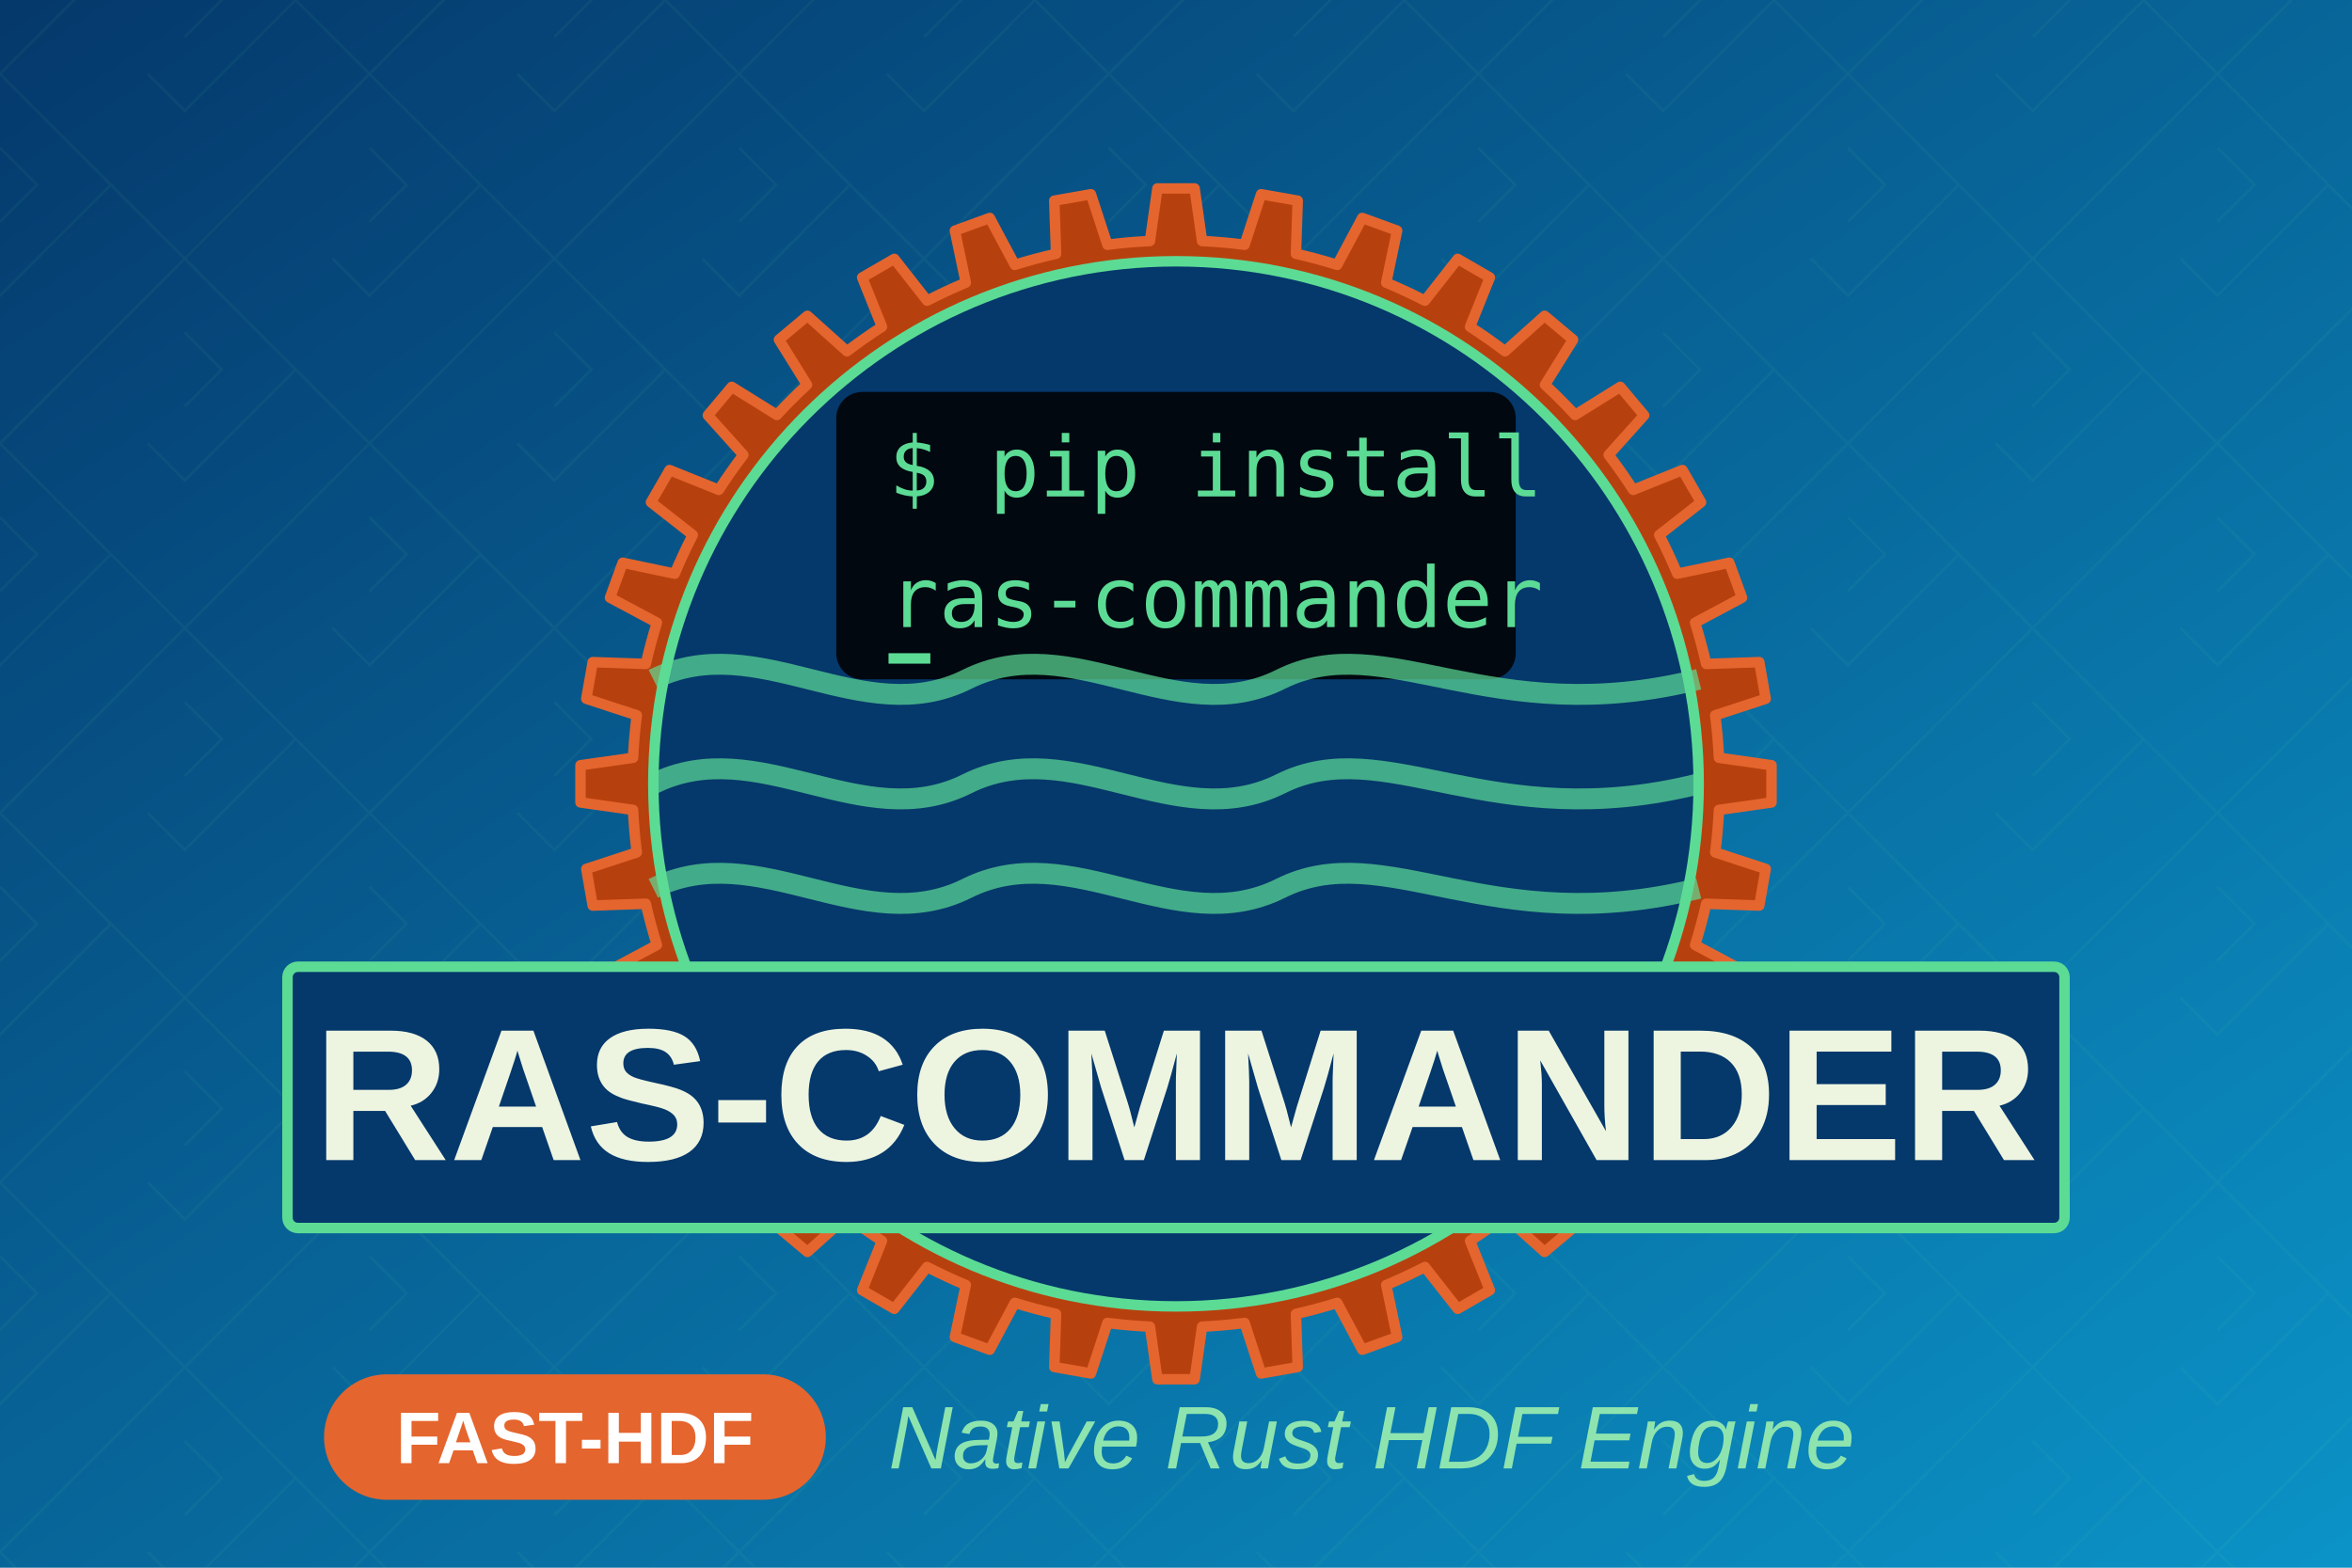
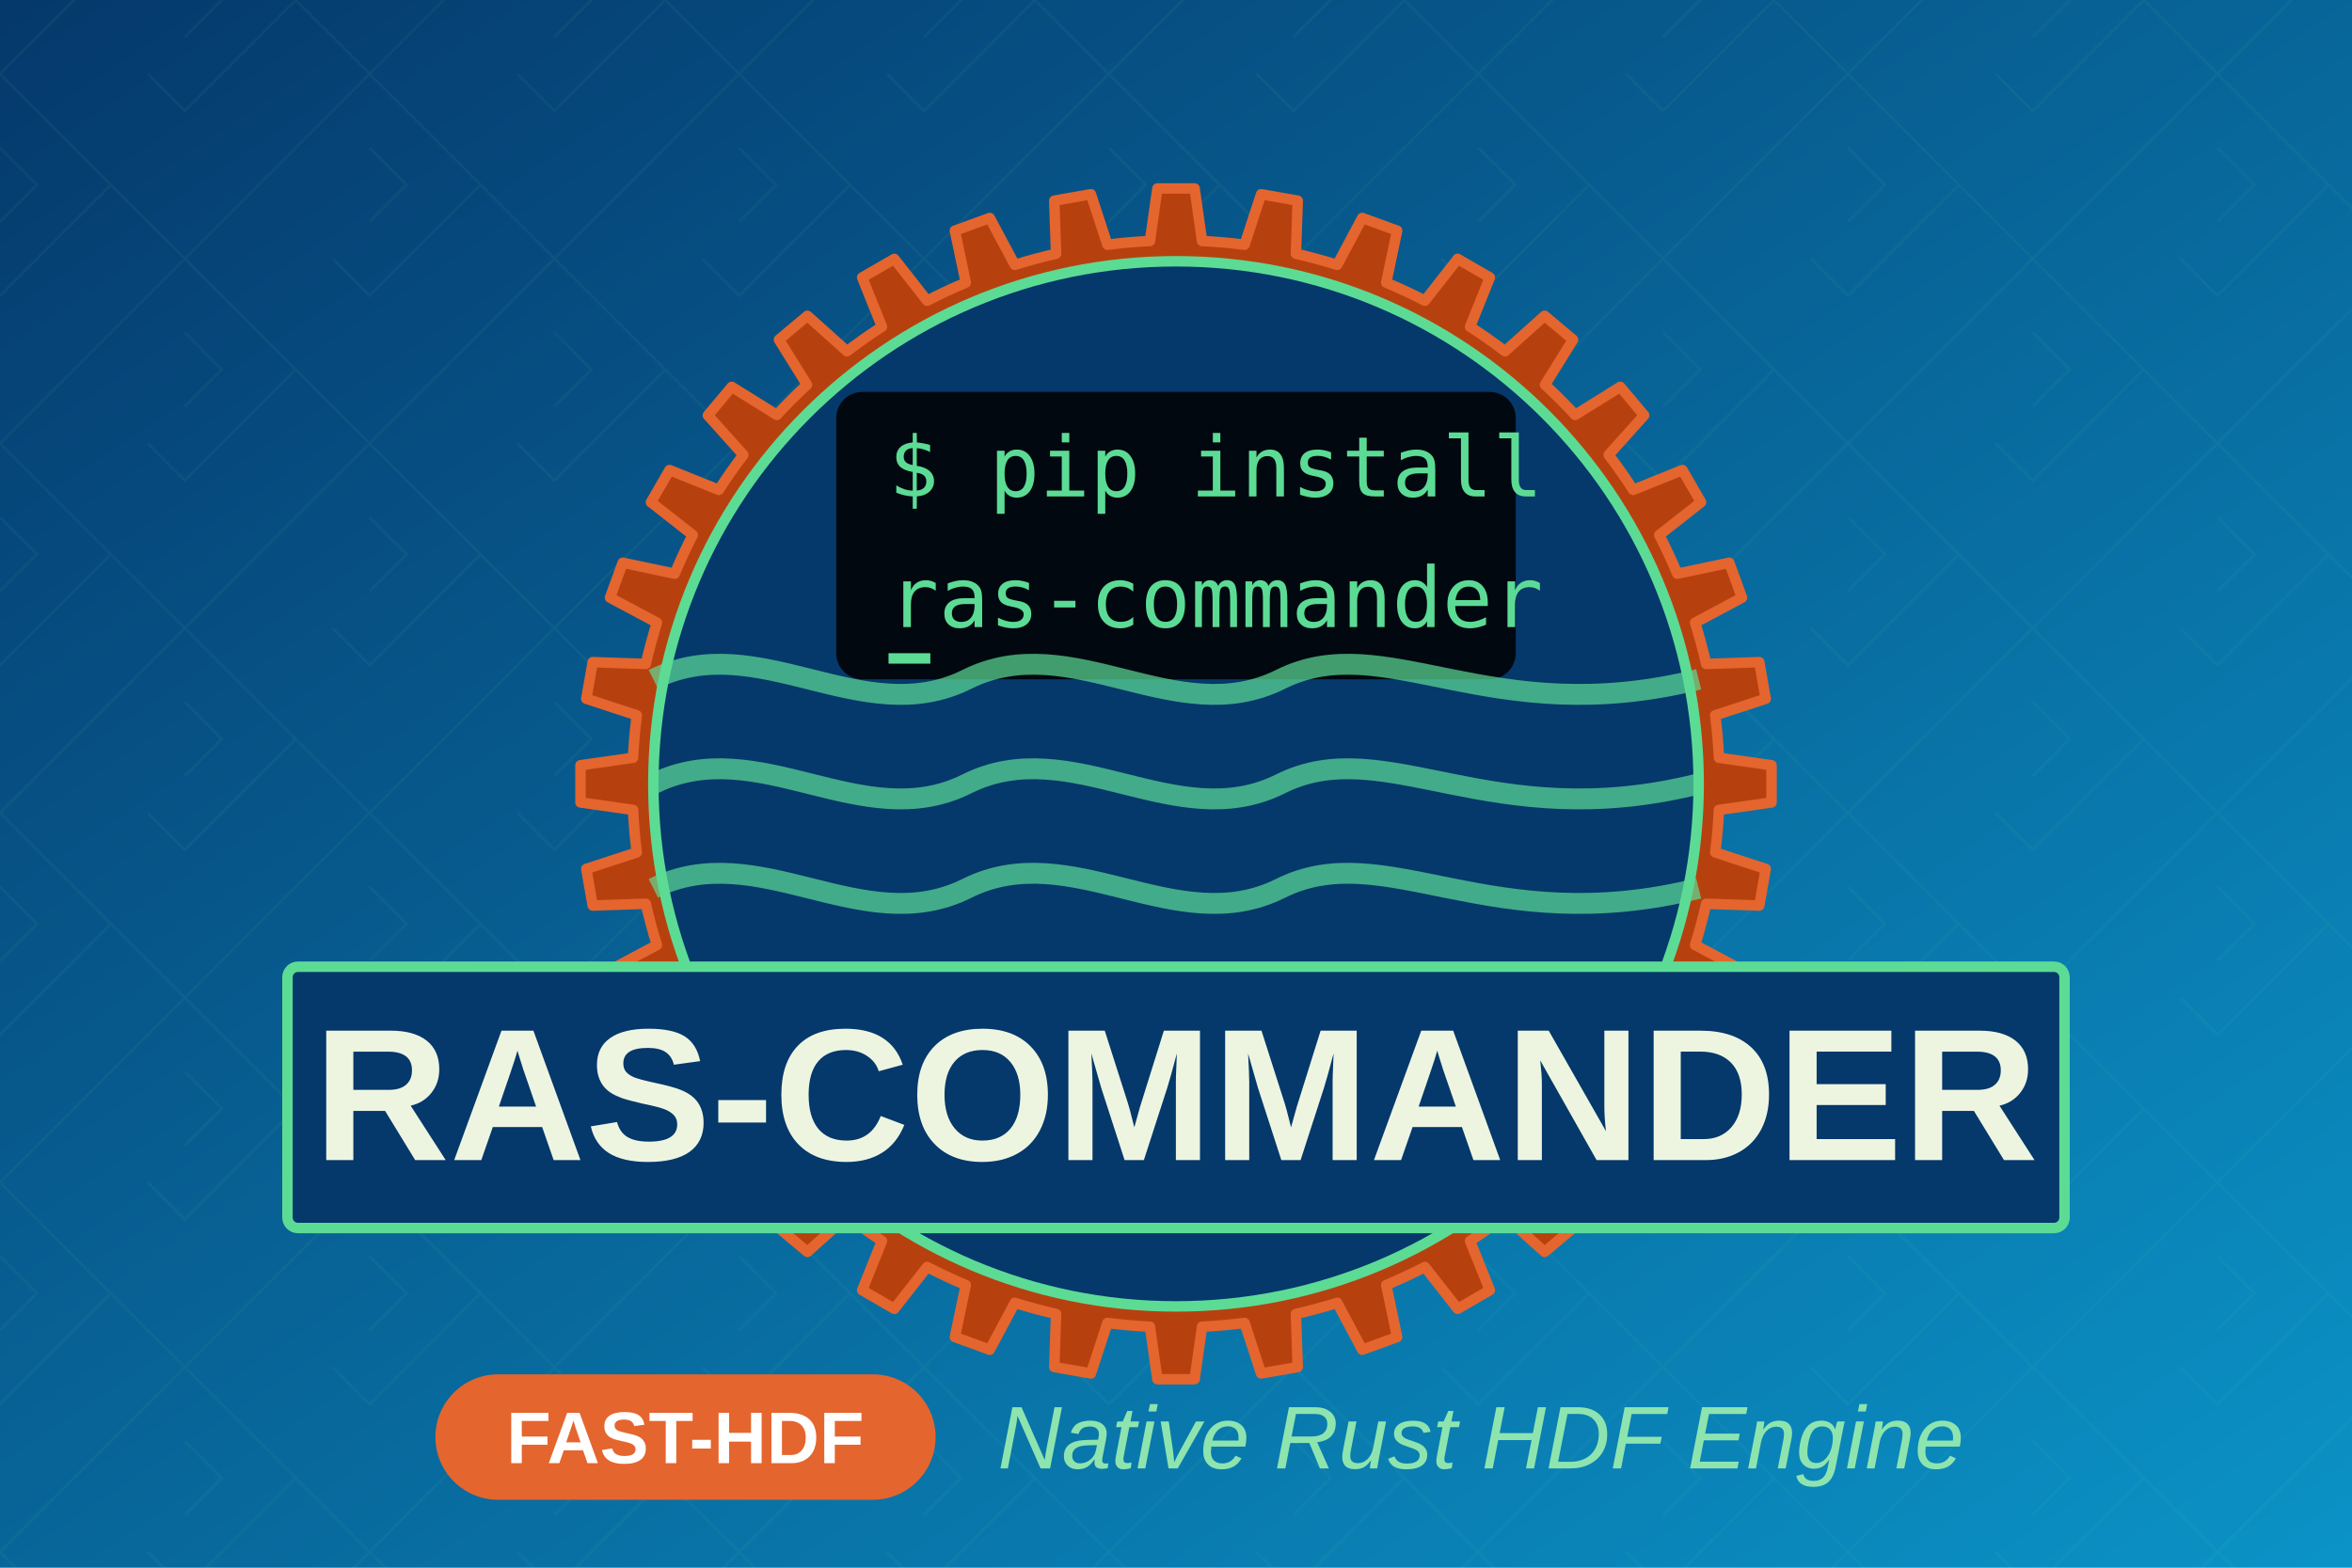
<svg xmlns="http://www.w3.org/2000/svg" viewBox="0 0 450 300" width="450" height="300">
  <defs>
    <linearGradient id="bg-gradient" x1="0%" y1="0%" x2="100%" y2="100%">
      <stop offset="0%" stop-color="#05386B" />
      <stop offset="100%" stop-color="#0B93C7" />
    </linearGradient>
    <pattern id="circuit-pattern" patternUnits="userSpaceOnUse" width="50" height="50" patternTransform="rotate(45)">
      <path d="M10,0 L10,50 M0,10 L50,10 M20,20 L30,20 L30,30 M40,10 L40,40 L30,40" fill="none" stroke="#5CDB95" stroke-width="0.5" stroke-opacity="0.3" />
    </pattern>
  </defs>
  <rect width="450" height="300" fill="url(#bg-gradient)" />
  <rect width="450" height="300" fill="url(#circuit-pattern)" opacity="0.2" />
  <path d="M220.01,46.12 L221.44,36.06 L228.56,36.06 L229.99,46.12 A104,104 0 0 1 238.12,46.83 L241.28,37.17 L248.29,38.40 L247.95,48.56 A104,104 0 0 1 255.84,50.68 L260.63,41.71 L267.31,44.14 L265.22,54.09 A104,104 0 0 1 272.62,57.54 L278.89,49.54 L285.05,53.10 L281.26,62.53 A104,104 0 0 1 287.95,67.22 L295.52,60.43 L300.97,65.00 L295.60,73.63 A104,104 0 0 1 301.37,79.40 L310.00,74.03 L314.57,79.48 L307.78,87.05 A104,104 0 0 1 312.47,93.74 L321.90,89.95 L325.46,96.11 L317.46,102.38 A104,104 0 0 1 320.91,109.78 L330.86,107.69 L333.29,114.37 L324.32,119.16 A104,104 0 0 1 326.44,127.05 L336.60,126.71 L337.83,133.72 L328.17,136.88 A104,104 0 0 1 328.88,145.01 L338.94,146.44 L338.94,153.56 L328.88,154.99 A104,104 0 0 1 328.17,163.12 L337.83,166.28 L336.60,173.29 L326.44,172.95 A104,104 0 0 1 324.32,180.84 L333.29,185.63 L330.86,192.31 L320.91,190.22 A104,104 0 0 1 317.46,197.62 L325.46,203.89 L321.90,210.05 L312.47,206.26 A104,104 0 0 1 307.78,212.95 L314.57,220.52 L310.00,225.97 L301.37,220.60 A104,104 0 0 1 295.60,226.37 L300.97,235.00 L295.52,239.57 L287.95,232.78 A104,104 0 0 1 281.26,237.47 L285.05,246.90 L278.89,250.46 L272.62,242.46 A104,104 0 0 1 265.22,245.91 L267.31,255.86 L260.63,258.29 L255.84,249.32 A104,104 0 0 1 247.95,251.44 L248.29,261.60 L241.28,262.83 L238.12,253.17 A104,104 0 0 1 229.99,253.88 L228.56,263.94 L221.44,263.94 L220.01,253.88 A104,104 0 0 1 211.88,253.17 L208.72,262.83 L201.71,261.60 L202.05,251.44 A104,104 0 0 1 194.16,249.32 L189.37,258.29 L182.69,255.86 L184.78,245.91 A104,104 0 0 1 177.38,242.46 L171.11,250.46 L164.95,246.90 L168.74,237.47 A104,104 0 0 1 162.05,232.78 L154.48,239.57 L149.03,235.00 L154.40,226.37 A104,104 0 0 1 148.63,220.60 L140.00,225.97 L135.43,220.52 L142.22,212.95 A104,104 0 0 1 137.53,206.26 L128.10,210.05 L124.54,203.89 L132.54,197.62 A104,104 0 0 1 129.09,190.22 L119.14,192.31 L116.71,185.63 L125.68,180.84 A104,104 0 0 1 123.56,172.95 L113.40,173.29 L112.17,166.28 L121.83,163.12 A104,104 0 0 1 121.12,154.99 L111.06,153.56 L111.06,146.44 L121.12,145.01 A104,104 0 0 1 121.83,136.88 L112.17,133.72 L113.40,126.71 L123.56,127.05 A104,104 0 0 1 125.68,119.16 L116.71,114.37 L119.14,107.69 L129.09,109.78 A104,104 0 0 1 132.54,102.38 L124.54,96.11 L128.10,89.95 L137.53,93.74 A104,104 0 0 1 142.22,87.05 L135.43,79.48 L140.00,74.03 L148.63,79.40 A104,104 0 0 1 154.40,73.63 L149.03,65.00 L154.48,60.43 L162.05,67.22 A104,104 0 0 1 168.74,62.53 L164.95,53.10 L171.11,49.54 L177.38,57.54 A104,104 0 0 1 184.78,54.09 L182.69,44.14 L189.37,41.71 L194.16,50.68 A104,104 0 0 1 202.05,48.56 L201.71,38.40 L208.72,37.17 L211.88,46.83 A104,104 0 0 1 220.01,46.12 Z" fill="#B7410E" stroke="#E5652E" stroke-width="2" stroke-linejoin="round" />
  <circle cx="225" cy="150" r="100" fill="#05386B" stroke="#5CDB95" stroke-width="2" />
  <rect x="55" y="185" width="340" height="50" fill="#05386B" stroke="#5CDB95" stroke-width="2" rx="2" ry="2" />
  <rect x="160" y="75" width="130" height="55" rx="5" ry="5" fill="#000" fill-opacity="0.85" />
  <text x="170" y="95" font-family="Consolas, monospace" font-size="16" fill="#5CDB95">$ pip install</text>
  <text x="170" y="120" font-family="Consolas, monospace" font-size="16" fill="#5CDB95">ras-commander</text>
  <rect x="170" y="125" width="8" height="2" fill="#5CDB95">
    <animate attributeName="opacity" values="1;0;1" dur="1.2s" repeatCount="indefinite" />
  </rect>
  <g opacity="0.7">
    <path d="M125,130 C145,120 165,140 185,130 C205,120 225,140 245,130 C265,120 285,140 325,130" fill="none" stroke="#5CDB95" stroke-width="4" />
    <path d="M125,150 C145,140 165,160 185,150 C205,140 225,160 245,150 C265,140 285,160 325,150" fill="none" stroke="#5CDB95" stroke-width="4" />
    <path d="M125,170 C145,160 165,180 185,170 C205,160 225,180 245,170 C265,160 285,180 325,170" fill="none" stroke="#5CDB95" stroke-width="4" />
  </g>
  <text x="225" y="222" font-family="Arial, sans-serif" font-size="36" font-weight="bold" text-anchor="middle" fill="#EDF5E1">RAS-COMMANDER</text>
-   <rect x="62" y="263" width="96" height="24" rx="12" ry="12" fill="#E5652E" />
-   <text x="110" y="280" font-family="Arial, sans-serif" font-size="14" font-weight="bold" text-anchor="middle" fill="#FFFFFF">FAST-HDF</text>
-   <text x="170" y="281" font-family="Arial, sans-serif" font-size="17" font-style="italic" fill="#8EE4AF">Native Rust HDF Engine</text>
+   <rect x="83.3" y="263" width="95.7" height="24" rx="12" ry="12" fill="#E5652E" />
+   <text x="131.1" y="280" font-family="Arial, sans-serif" font-size="14" font-weight="bold" text-anchor="middle" fill="#FFFFFF">FAST-HDF</text>
+   <text x="190.9" y="281" font-family="Arial, sans-serif" font-size="17" font-style="italic" fill="#8EE4AF">Native Rust HDF Engine</text>
</svg>
